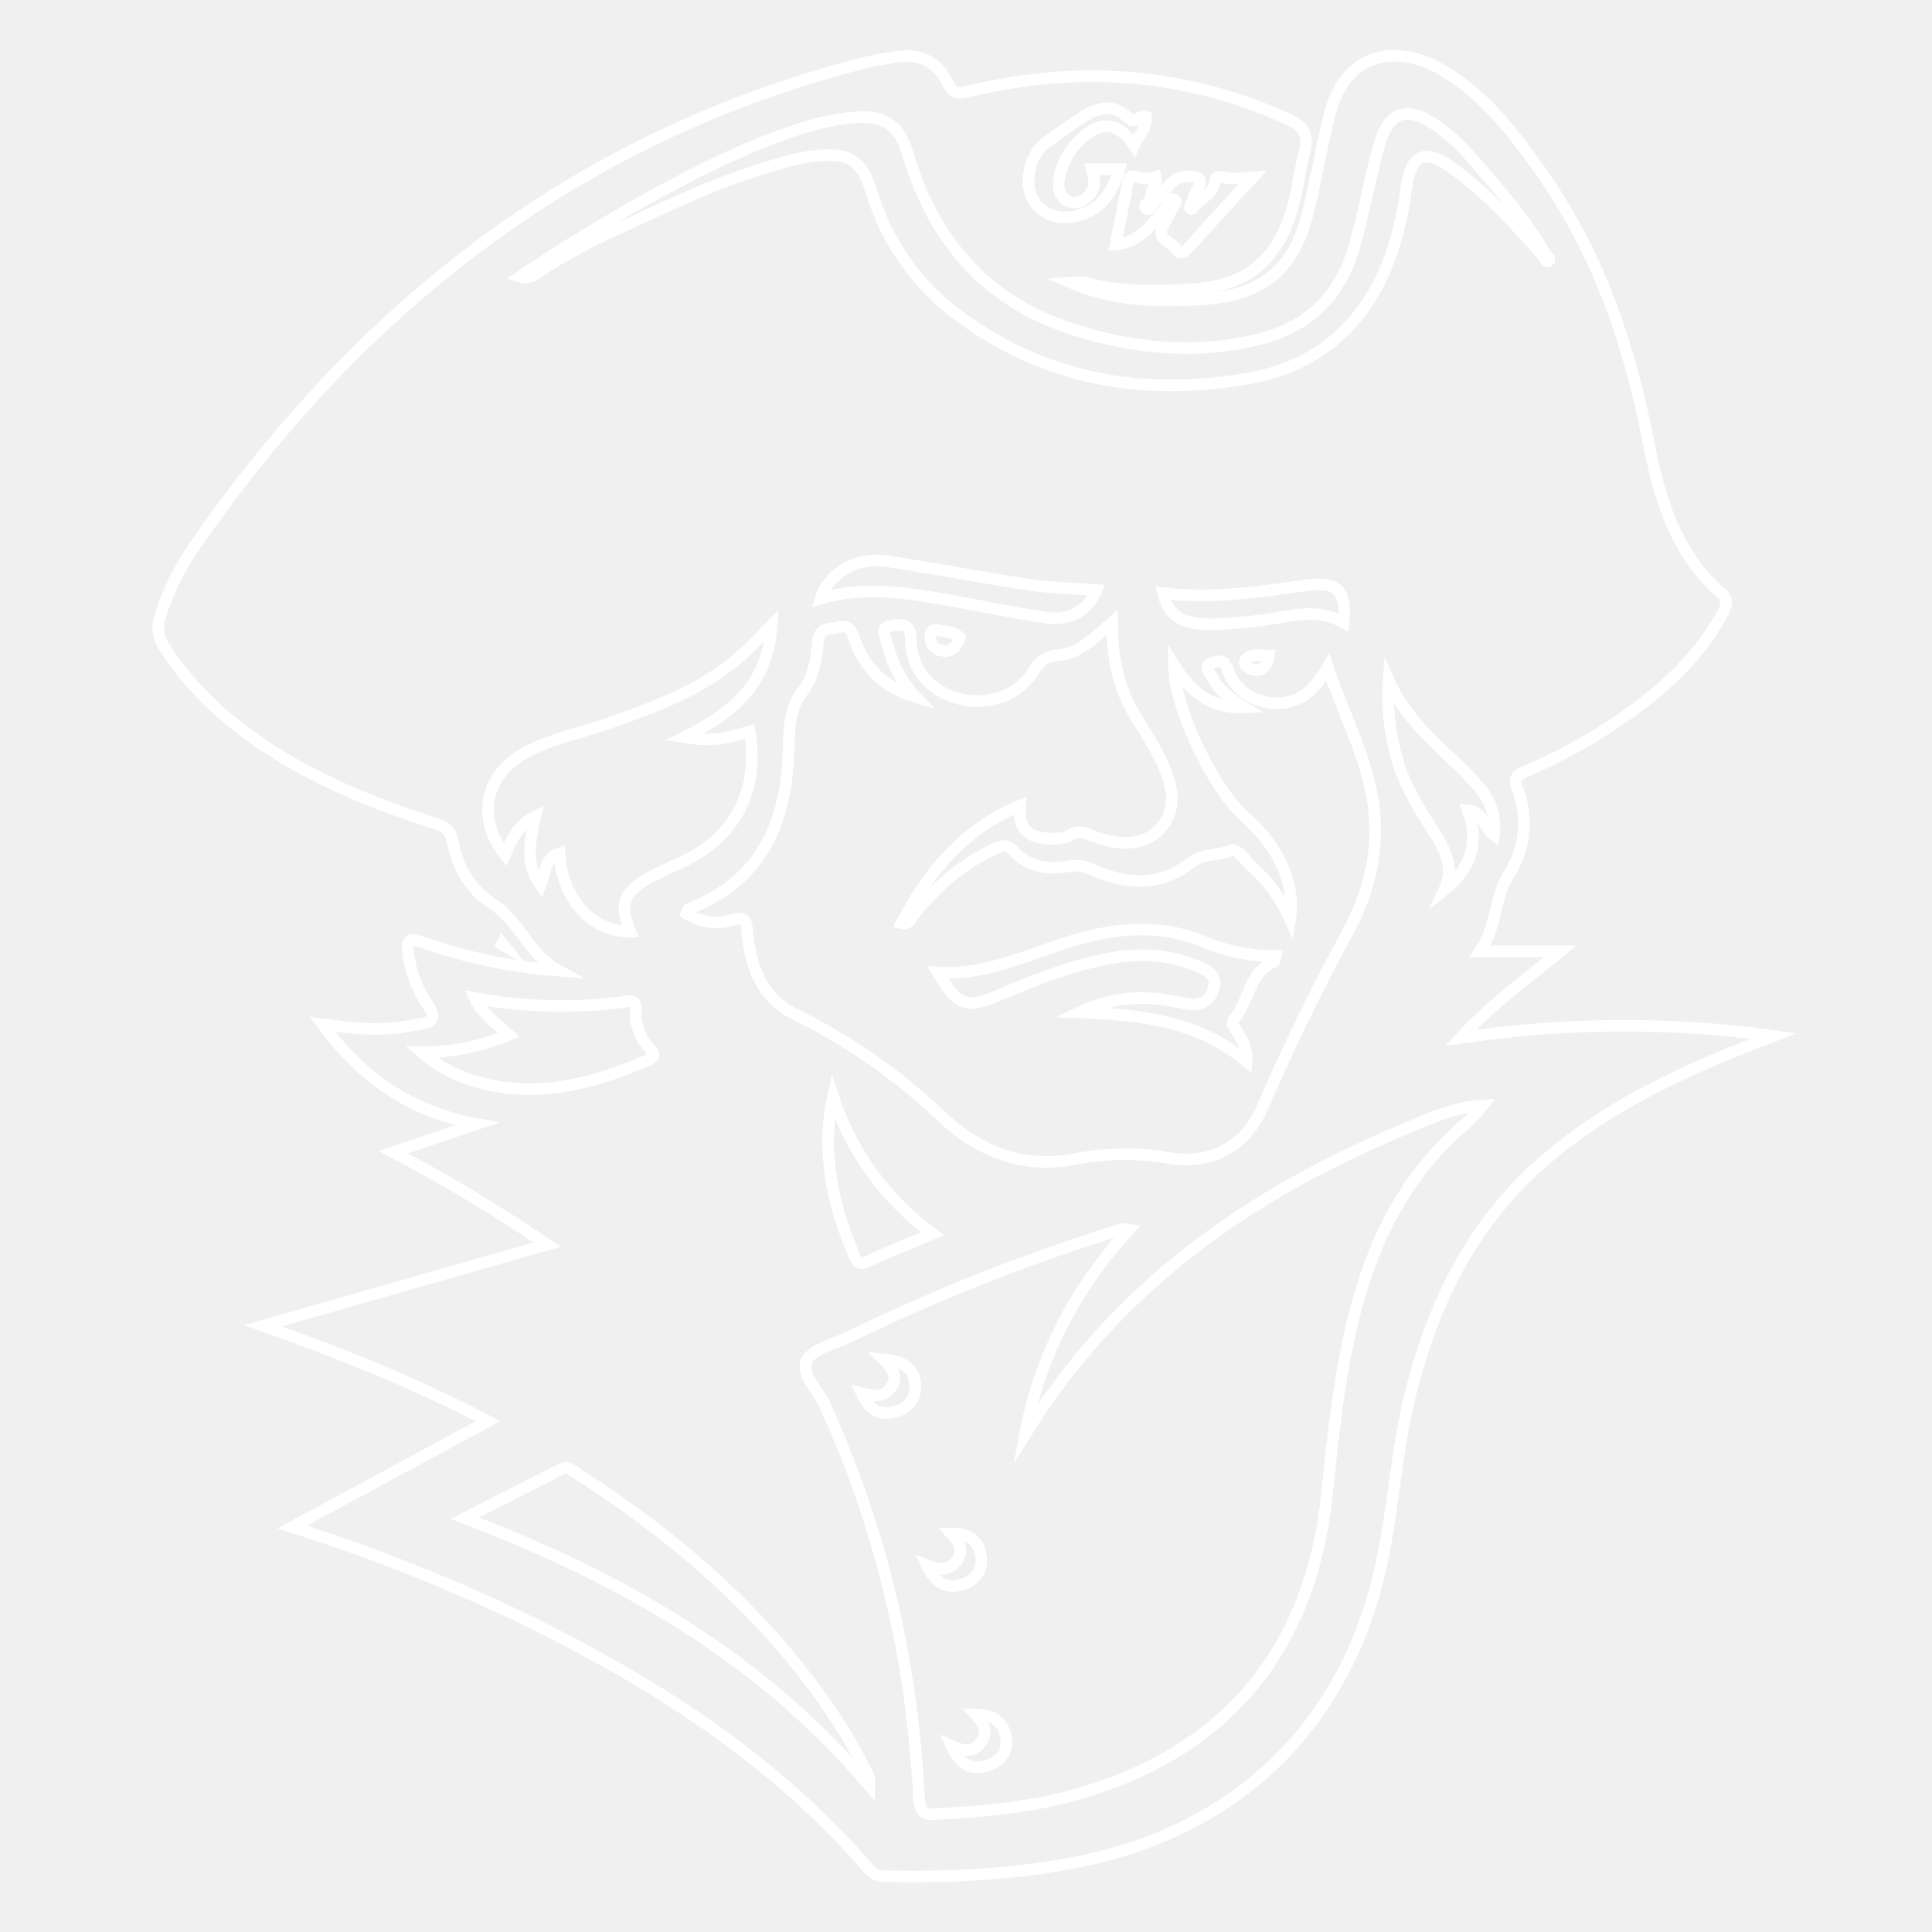
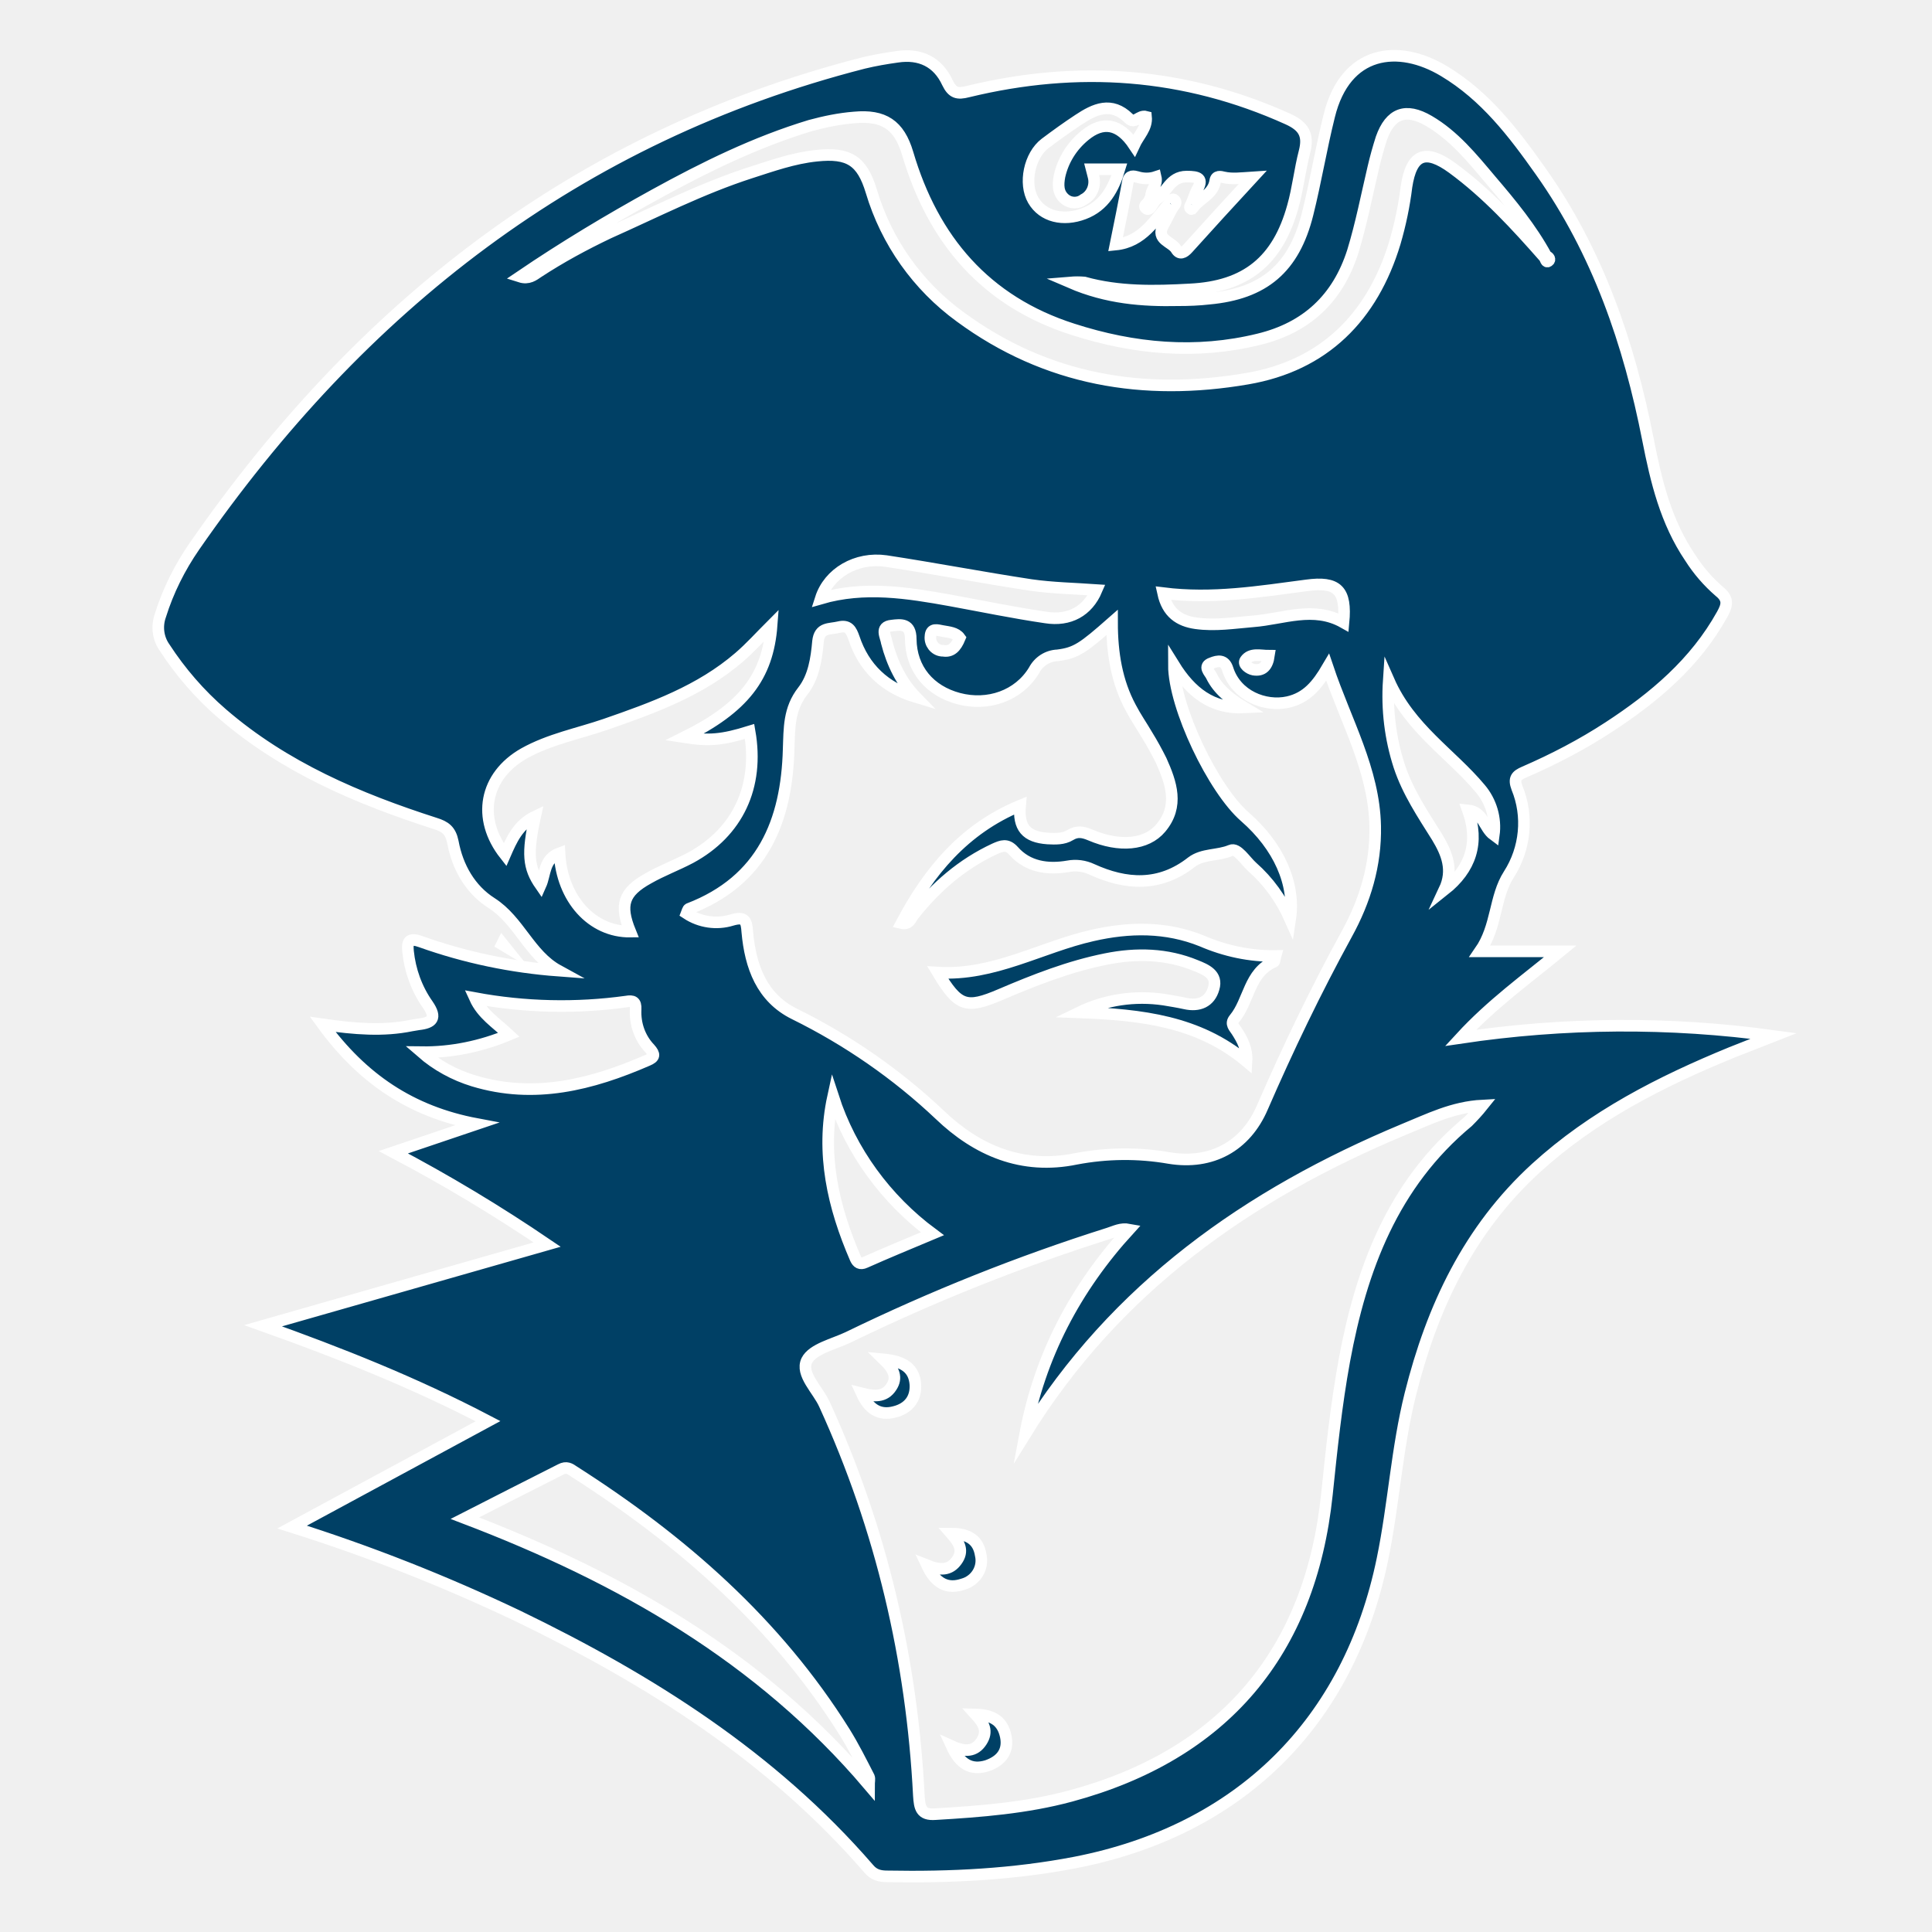
<svg xmlns="http://www.w3.org/2000/svg" version="1.1" id="Layer_1" x="0px" y="0px" viewBox="0 0 500 500" style="enable-background:new 0 0 500 500;" xml:space="preserve">
  <style type="text/css">
- 	.st0{fill:none;stroke:#FFFFFF;stroke-width:3;stroke-miterlimit:10;}
+ 	.st0{fill:#004065;stroke:#FFFFFF;stroke-width:3;stroke-miterlimit:10;}
</style>
  <g>
    <path class="st0" d="M383,246.2h20.8c-9,7.4-17.8,13.7-25.8,22.4c26.8-4,54.1-4.2,81-0.5c-3.6,1.4-7.3,2.9-10.9,4.3   c-18.3,7.5-35.8,16.4-50.6,29.9c-17.4,15.9-26.9,36.1-32.5,58.5c-3.5,14-4.3,28.5-7.2,42.6c-8.7,42.5-37,70.3-79.5,78.6   c-16.1,3.1-32.3,3.9-48.6,3.6c-1.9,0-3.5-0.3-4.9-2c-25.1-29-56.7-48.9-90.8-65.4c-18.9-9-38.4-16.7-58.4-23l50.7-27.4   c-19.1-10-38.3-17.6-58.2-24.7l73.5-21c-12.8-8.7-26.1-16.7-39.8-23.9l21.6-7.3c-17-3.2-29.6-11.7-39.9-25.8   c8.3,1.2,15.7,1.8,23,0.3c0.6-0.1,1.2-0.2,1.8-0.3c3.6-0.4,4.8-1.6,2.4-5.1c-2.9-4.1-4.6-8.9-5.1-13.8c-0.3-2.8,0.5-3.5,3.3-2.5   c11.5,4.1,23.5,6.6,35.6,7.5c-7.5-4.1-10.1-12.9-17.3-17.5c-5.5-3.5-8.8-9.3-10-15.8c-0.6-3-2-4-4.6-4.8   c-19.9-6.4-39-14.5-55.1-28.4c-5.8-5-10.8-10.8-14.9-17.1c-1.7-2.4-2.1-5.5-1.1-8.3c2-6.4,5-12.4,8.8-17.9   c42.9-61.9,99-106.1,173.2-125.1c2.9-0.7,5.8-1.2,8.7-1.6c5.9-0.9,10.5,1.3,13,6.7c1.3,2.7,2.6,3,5.3,2.3c28.4-6.9,56-5,82.8,7.1   c4.2,1.9,5.4,4.2,4.3,8.5c-1.2,4.6-1.7,9.5-3,14.1c-3.9,14.1-12.1,20.8-26.7,21.5c-9.1,0.5-18.3,0.7-27.3-1.8   c-1.2-0.1-2.4-0.1-3.6,0c9.5,4.1,18.7,4.8,28,4.6c2.6,0,5.3-0.1,7.9-0.4c14.2-1.3,22-7.9,25.5-21.9c2.1-8.4,3.5-17,5.6-25.4   c4.2-17.1,17.9-18.7,29.7-11.6c10.7,6.4,18,16,25,25.9c14.8,20.9,22.9,44.5,27.8,69.5c2.1,10.7,4.6,21.2,10.9,30.5   c2.1,3.3,4.6,6.2,7.6,8.8c2.5,2,1.9,3.7,0.7,5.9c-7,12.6-17.6,21.5-29.4,29.2c-6.9,4.5-14.2,8.3-21.8,11.6   c-2.1,0.9-2.8,1.7-1.9,4.1c3,7.3,2.2,15.7-2.1,22.4C386.7,232.2,387.5,239.7,383,246.2z M302.7,52.5l0.9,1   c-0.9,1.6-1.7,3.3-2.6,4.9c-1.9,3.7,2.2,4.1,3.4,6.1c0.9,1.5,2,0.9,3-0.2c5.4-6,10.8-11.9,16.8-18.4c-3.1,0.2-5.3,0.5-7.5,0   c-0.8-0.2-2-0.5-2.2,0.9c-0.5,3.3-3.6,4.4-5.4,6.5c-0.2-0.2-0.4-0.4-0.7-0.6c0.4-1.2,0.8-2.3,1.3-3.4c1.9-3.2,0.4-3.6-2.6-3.6   c-4.4,0-5.2,4.3-8,6l-1.2-0.9c-0.1-1.7,1.7-2.9,1.2-5c-1.5,0.5-3.2,0.5-4.8,0c-0.8-0.2-2.1-0.6-2.4,1.2c-1,5.5-2.1,10.9-3.2,16.3   C295.7,62.6,298.8,57,302.7,52.5z M399.7,66.6c0.3,0.4,0.4,1.4,1,1s0.2-1.1-0.5-1.3c-3.9-7.2-9.1-13.5-14.4-19.7   c-4.8-5.7-9.5-11.5-16-15.3c-6-3.5-10-2-12.3,4.5c-0.8,2.5-1.5,5-2.1,7.6c-1.7,7.2-3.1,14.5-5.3,21.7c-3.9,12.2-12,19.7-24.3,22.7   c-16.3,4-32.4,2.5-48.2-2.6c-22.5-7.2-36.1-23.1-42.7-45.5c-2.2-7.4-6.2-10-13.8-9.3c-3.9,0.3-7.7,1.1-11.4,2.1   c-14.2,4.3-27.4,10.8-40.3,17.9c-11.8,6.5-23.3,13.4-34.8,21.2c2.2,0.7,3.5-0.4,4.7-1.2c5.8-3.8,11.9-7.1,18.2-10.1   c12.1-5.4,24-11.5,36.7-15.6c5.6-1.8,11.2-3.8,17.1-4.4c8.4-0.9,11.8,1.3,14.2,9.2c3.9,13.1,12,24.5,23,32.5   c22.3,16.4,47.5,20.6,74.3,16c19.9-3.4,32.4-16,38.2-35.2c1.4-4.8,2.4-9.6,3-14.5c1.3-8.5,4.9-9.9,11.9-4.8   C384.9,50.1,392.4,58.3,399.7,66.6L399.7,66.6z M292.2,318.2c-2.1-0.4-3.7,0.5-5.3,1c-23.1,7.3-45.6,16.3-67.4,26.9   c-3.8,1.8-9.2,3-10.7,6c-1.7,3.5,2.9,7.6,4.6,11.4c14.7,32.2,22.6,66,24.4,101.2c0.2,3.1,0.5,5.1,4.3,4.8c11.8-0.7,23.5-1.6,35-4.7   c39.6-10.7,62-37.1,66.3-78c1.2-11.6,2.4-23.1,4.5-34.6c4.4-23.9,12.6-45.8,32-61.9c1.3-1.3,2.6-2.7,3.8-4.2   c-7.8,0.4-14,3.6-20.4,6.2c-40.3,16.8-74.6,41-98,78.9C269.1,350.9,278.3,333.4,292.2,318.2z M237,180.4c-8-2.4-13.4-7.5-16-15.3   c-0.7-2-1.4-3.4-3.9-2.8s-5,0-5.4,3.7c-0.4,4.5-1.1,9.2-3.9,12.8c-3.7,4.7-3.5,9.7-3.7,15.1c-0.5,18.7-6.8,34-25.8,41.3   c-0.3,0.1-0.4,0.7-0.6,1.2c3.5,2.3,7.8,2.9,11.7,1.7c3.4-1,3.8,0.2,4,3.1c0.8,8.9,3.7,17,12.2,21.2c13.8,6.8,26.5,15.6,37.6,26.1   c9.6,9.2,21.3,14.3,35.3,11.4c7.9-1.5,16.1-1.6,24.1-0.2c11,1.8,19.8-3.1,24.1-13.1c6.6-15.2,13.8-30.2,21.8-44.8   c4.8-8.7,7.6-18,7.4-28c-0.3-14.6-7.6-27.1-12.3-41.1c-2.7,4.6-5.4,7.9-10.3,9c-5.9,1.3-13.4-1.6-15.6-8.6   c-0.8-2.5-2.6-2.1-4.1-1.5c-2.4,0.8-0.5,2.4-0.1,3.3c1.8,3.7,5,6.1,8.5,8.2c-8.3,0.4-13.8-3.9-18.2-11c0,10.9,10.2,32.2,18.4,39.3   c8.7,7.6,13.1,17.3,11.7,26.5c-2.3-5.2-5.6-9.8-9.8-13.5c-1.8-1.6-3.9-5.1-5.6-4.3c-3.3,1.4-7.2,0.8-10.1,3   c-8.3,6.5-17,5.9-25.8,1.9c-1.9-0.9-4.1-1.2-6.2-0.8c-5.2,0.9-10.4,0.2-14.1-4c-1.7-1.9-3.1-1.3-4.9-0.5c-8.4,3.9-15.2,9.8-20.9,17   c-0.8,0.9-1.1,2.7-3.2,2.2c7.1-13.4,16.2-24.4,30.7-30.4c-0.5,5.7,1.6,8.1,7.1,8.5c2,0.1,4.1,0.2,5.9-0.9s3.3-0.8,5.2,0   c7.5,3.2,14.5,2.6,18.2-1.8c4.8-5.7,2.7-11.7,0.1-17.5c-1.1-2.2-2.3-4.4-3.6-6.5c-1.4-2.4-3-4.7-4.3-7.2c-3.6-6.7-4.8-14.1-4.8-22   c-7.5,6.6-9.3,7.9-14.1,8.5c-2.6,0.1-4.9,1.6-6.1,3.9c-4,6.6-11.9,9.3-19.5,7.3c-7.5-2-12.3-7.6-12.4-15.4c0-4.1-2.5-3.8-4.9-3.5   c-3.2,0.3-1.5,2.9-1.3,4.4C230.9,171.7,233.3,176.6,237,180.4z M194,189.3c-7.1,2.2-10.5,2.5-16.9,1.5c15.3-7.6,21.6-15.6,22.6-29   c-2.9,2.9-5.5,5.8-8.4,8.3c-10.1,8.7-22.3,13.1-34.7,17.4c-7,2.4-14.4,3.8-21,7.5c-10.2,5.8-12.3,16.8-4.9,26.2   c1.7-3.9,3.4-7.8,7.8-9.9c-2.1,9.6-1.8,13.2,1.4,17.8c1.3-2.9,0.8-6.8,4.9-8.3c0.6,11.8,8.4,20.4,18.3,20.3   c-2.8-6.9-1.8-10.2,4.7-13.8c3.5-2,7.3-3.4,10.9-5.3C190.9,215.4,196.5,203.6,194,189.3L194,189.3z M120.3,392.9   c40.4,15.4,76.5,36,104.6,69.1c0-0.9,0.2-1.6,0-2.1c-2-3.9-4-7.9-6.3-11.6c-17.7-28.3-42.2-49.7-70.1-67.5c-1-0.7-1.9-1.3-3.4-0.5   C137,384.4,128.9,388.5,120.3,392.9z M109.1,272.3c3.9,3.4,8.5,5.9,13.4,7.4c15.8,4.8,30.6,1,45.1-5.3c1.9-0.8,1.9-1.5,0.6-3   c-2.6-2.7-3.9-6.4-3.7-10.2c0.1-2-0.7-2.3-2.4-2c-13,1.8-26.3,1.5-39.2-0.9c1.9,4.2,5.5,6.4,8.8,9.5   C124.5,270.8,116.8,272.4,109.1,272.3z M373.8,230.3c6.8-5.4,9.1-12.2,6.1-20.6c4,0.4,4.1,4.5,6.7,6.4c0.6-4.3-0.7-8.7-3.5-12   c-7.6-9.1-18.2-15.5-23.7-28c-0.5,7.5,0.4,15,2.7,22.1c2.2,6.7,6.1,12.5,9.8,18.4C374.5,220.9,376.2,225.2,373.8,230.3z    M283.8,152.7c-5.7-0.4-11.4-0.5-17-1.3c-12.5-1.9-25-4.3-37.5-6.2c-7.7-1.1-14.8,3.1-16.9,9.7c11.3-3.3,22.5-1.5,33.6,0.5   c8.2,1.5,16.4,3.2,24.6,4.4C276.8,160.8,281.5,158.1,283.8,152.7L283.8,152.7z M215.6,283.8c-3.2,14.7,0,28.5,5.8,41.9   c0.5,1.1,1.2,1.6,2.5,1c5.6-2.5,11.2-4.8,17.4-7.4C229.3,310.4,220.2,298,215.6,283.8L215.6,283.8z M301,153.5   c1.1,5.1,4.2,7.2,8.5,7.8c5,0.7,9.9-0.1,14.8-0.5c7.8-0.6,15.6-4.1,23.4,0.3c0.8-8.4-1.6-10.7-9.6-9.6   C325.9,153.1,313.8,155.1,301,153.5z M293.5,37.6c1.2-2.6,3.4-4.5,3.1-7.4c-1.8-0.5-2.9,2.1-4.5,0.4c-4.5-4.4-8.8-2.4-13,0.4   c-2.9,1.9-5.8,4-8.6,6.1c-4.1,3.1-5.6,10.4-3.1,14.7s7.8,5.5,13.1,3.5s7.7-6.5,9.2-11.5h-7.2c0.2,0.8,0.4,1.4,0.5,1.9   c0.6,2.3-0.4,4.8-2.5,5.9c-1.4,1.1-3.4,1.1-4.8,0c-2-1.6-1.9-3.8-1.5-6c0.9-4.1,3.2-7.8,6.5-10.5C285.4,31.2,289.7,31.9,293.5,37.6   z M248.4,165.1c-1-1.4-2.9-1.5-4.5-1.8c-1.2-0.2-3-0.9-3.1,1.4c-0.2,1.8,1.1,3.5,2.9,3.7c0.1,0,0.2,0,0.3,0   C246.2,168.8,247.4,167.5,248.4,165.1z M328.4,169.7c-2.2,0-4.7-0.8-6.1,1.2c-0.7,1,1,2.2,2.1,2.4   C326.8,173.7,328,172.4,328.4,169.7L328.4,169.7z" />
    <path class="st0" d="M130,244.2l0.4,0.5l-0.5-0.3L130,244.2z" />
    <path class="st0" d="M228.7,351.8c5.4,0.5,7.9,2.5,8.2,6.5c0.2,3.7-1.8,6.2-5.4,7.1c-3.8,1-6.6-0.6-8.5-4.8   c3.2,0.8,5.9,1.1,7.7-1.7C232.2,356.6,231.5,354.5,228.7,351.8z" />
    <path class="st0" d="M246.3,451.9c3.5,1.6,6,1.4,7.7-1.2s0.7-4.6-1.5-7c4.5,0.1,7,1.8,7.8,5.7c0.8,4-1.4,6.4-4.9,7.6   C251.4,458.2,248.5,456.7,246.3,451.9z" />
    <path class="st0" d="M239.9,405.1c3.5,1.4,5.9,1.3,7.7-1.2s0.8-4.5-1.4-7c4.6,0,7,1.8,7.6,5.5c0.8,3.4-1.3,6.7-4.6,7.6   C245.3,411.3,242.2,410,239.9,405.1z" />
    <path class="st0" d="M322.6,274.7c-12.4-10.4-27.1-12.1-43.3-12.7c6.8-3.3,14.4-4.4,21.9-3.3c1.8,0.3,3.7,0.6,5.5,1   c3.6,0.8,6.4-0.4,7.4-3.9c1.1-3.6-2.1-4.9-4.6-5.9c-7.5-3.1-15.4-3.3-23.3-1.7c-9.5,1.9-18.4,5.4-27.3,9.2   c-8.9,3.8-10.9,3.1-16.2-5.7c14.5,0.9,26.7-6.6,40-9.6c9.6-2.2,19.1-2.3,28.3,1.4c6,2.6,12.5,4,19.1,3.9c-0.2,0.7-0.2,1.4-0.4,1.5   c-6.5,2.8-6.4,10.1-10.2,14.7c-1.2,1.4,0,2.3,0.6,3.3C321.5,269.1,322.8,271.4,322.6,274.7z" />
    <path class="st0" d="M298.3,52.8c-0.4,0.6-0.9,1.7-1.6,1.2c-1.1-0.8,0.4-1.3,0.7-2L298.3,52.8z" />
    <path class="st0" d="M302.7,52.5c0.3-0.5,0.7-1.2,1.2-0.8c0.7,0.6,0.3,1.3-0.4,1.8L302.7,52.5z" />
    <path class="st0" d="M309,53.4c-0.2,0.3-0.7,0.8-0.7,0.7c-0.7-0.4-0.2-0.9,0-1.3C308.5,53,308.8,53.2,309,53.4z" />
    <path class="st0" d="M297.4,52l0.5-1.1l1.1,0.9l-0.7,1L297.4,52z" />
  </g>
</svg>
